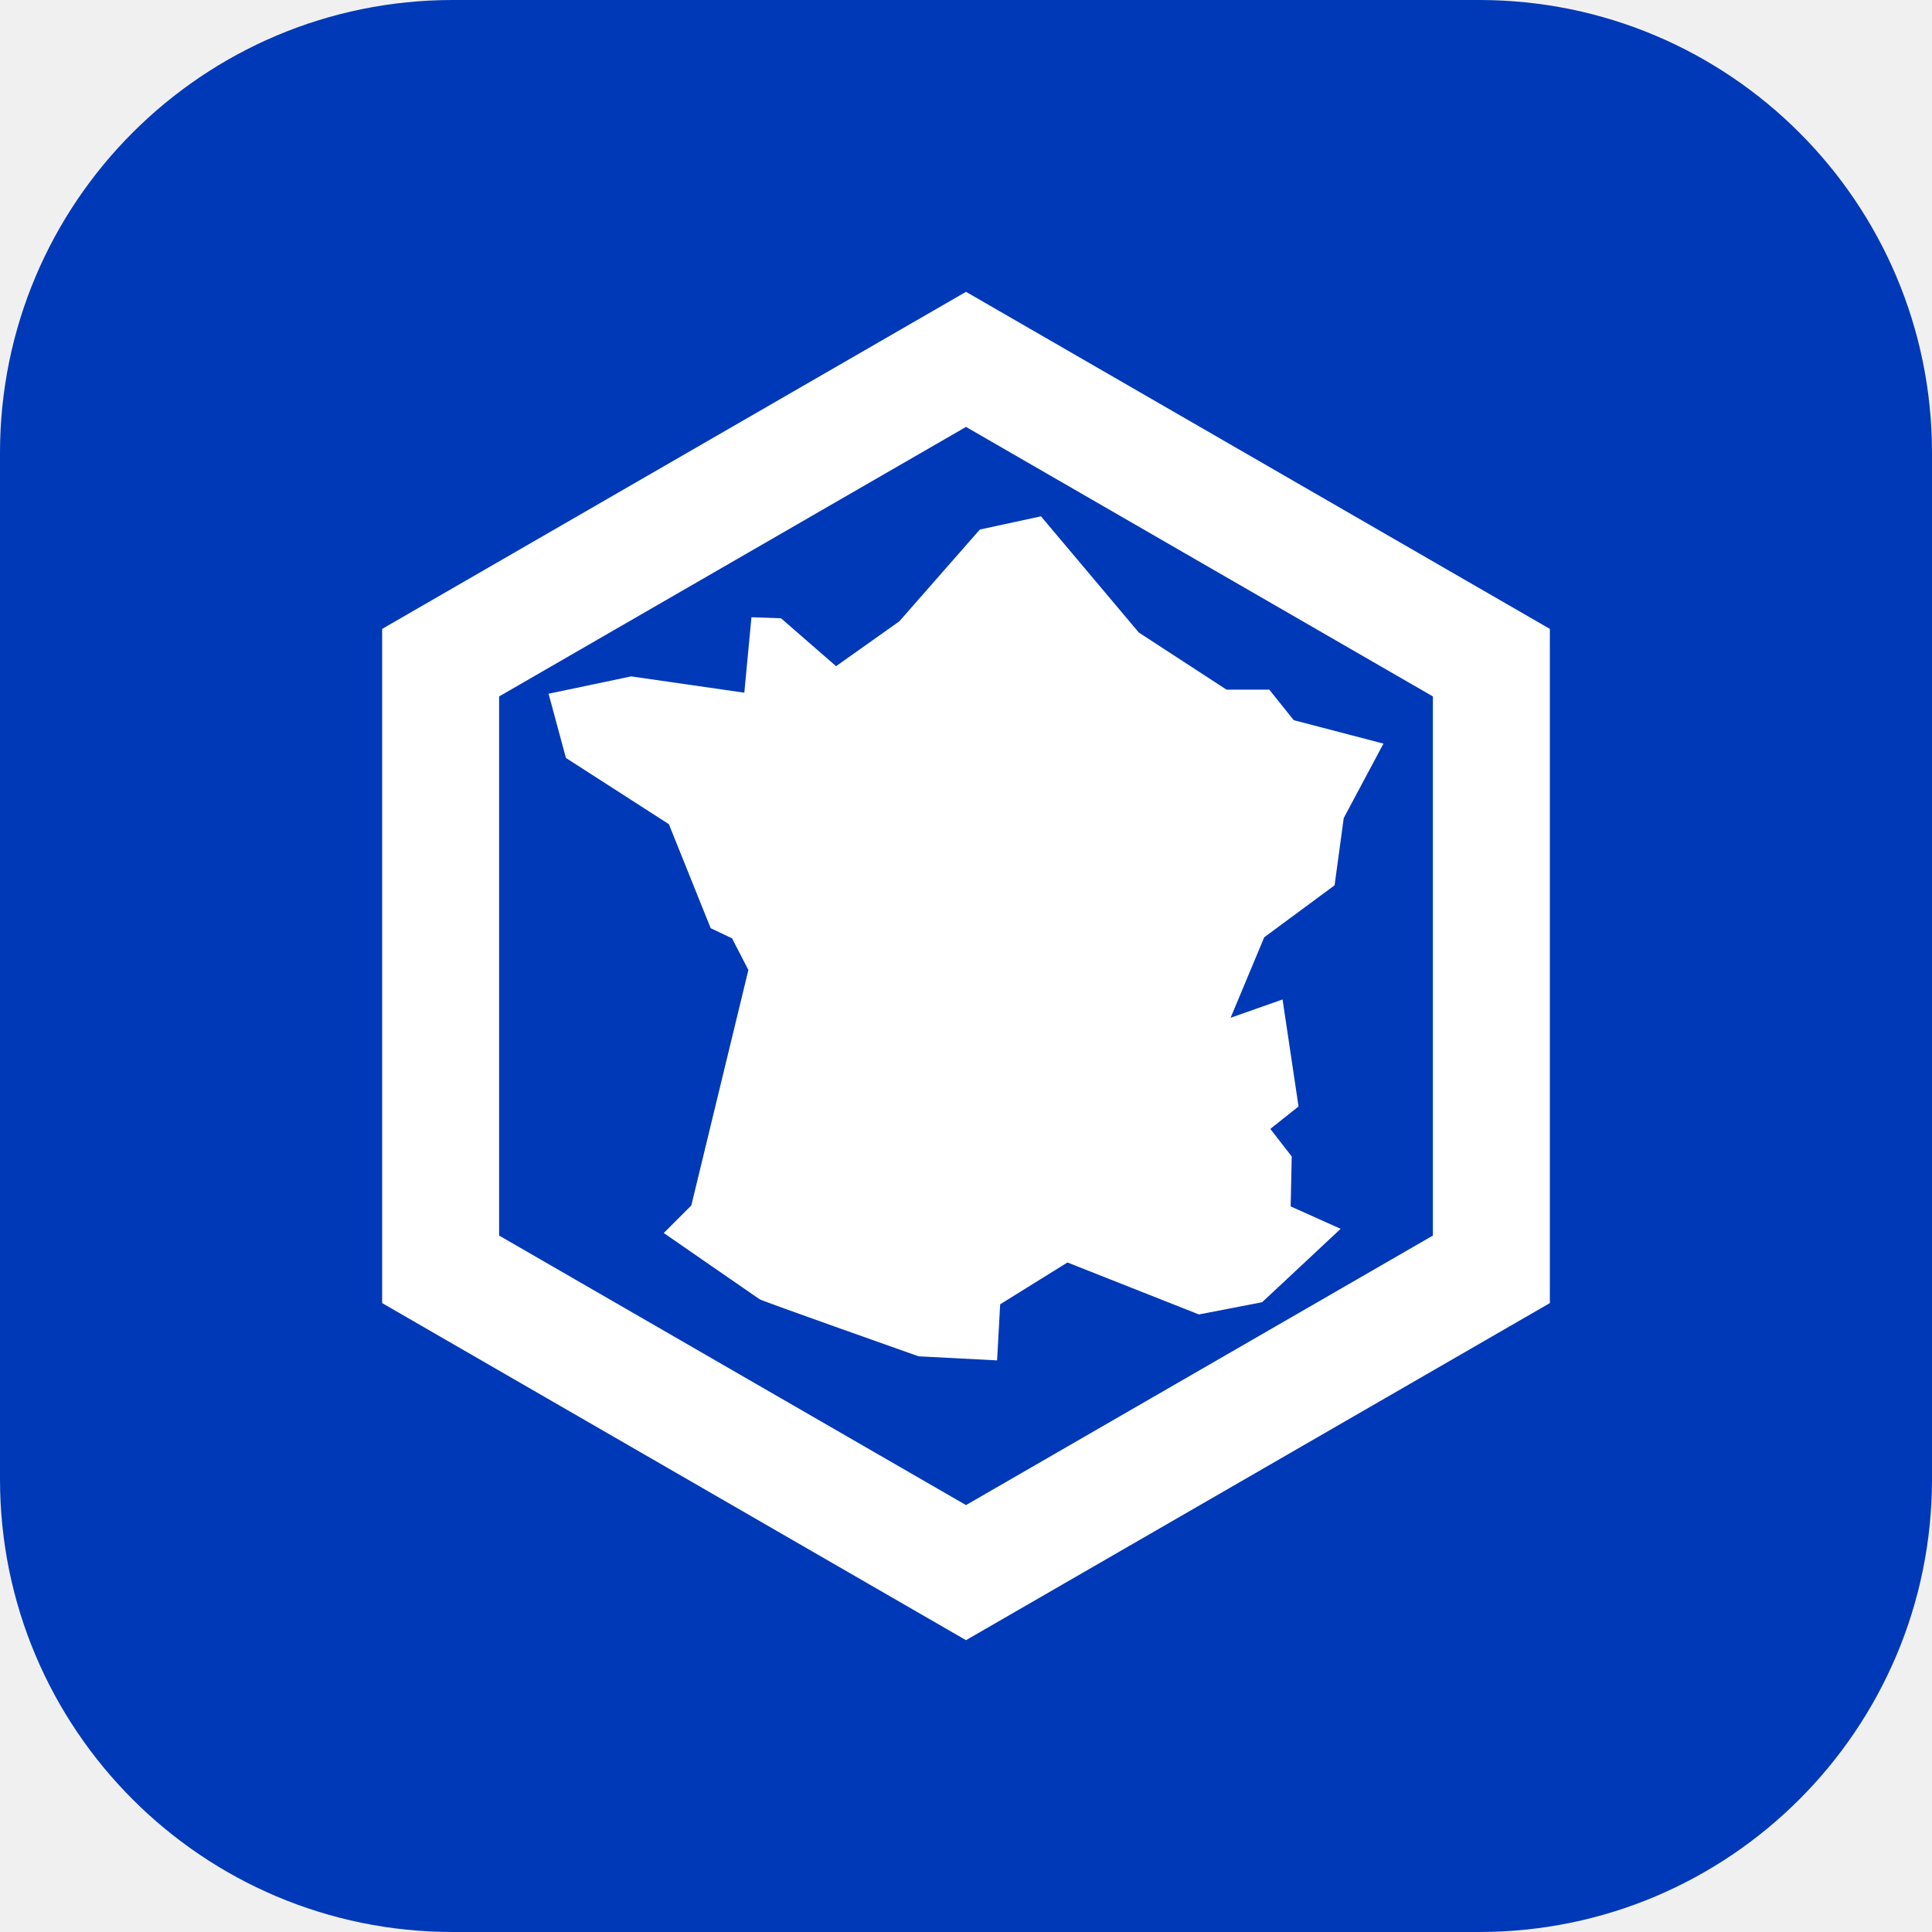
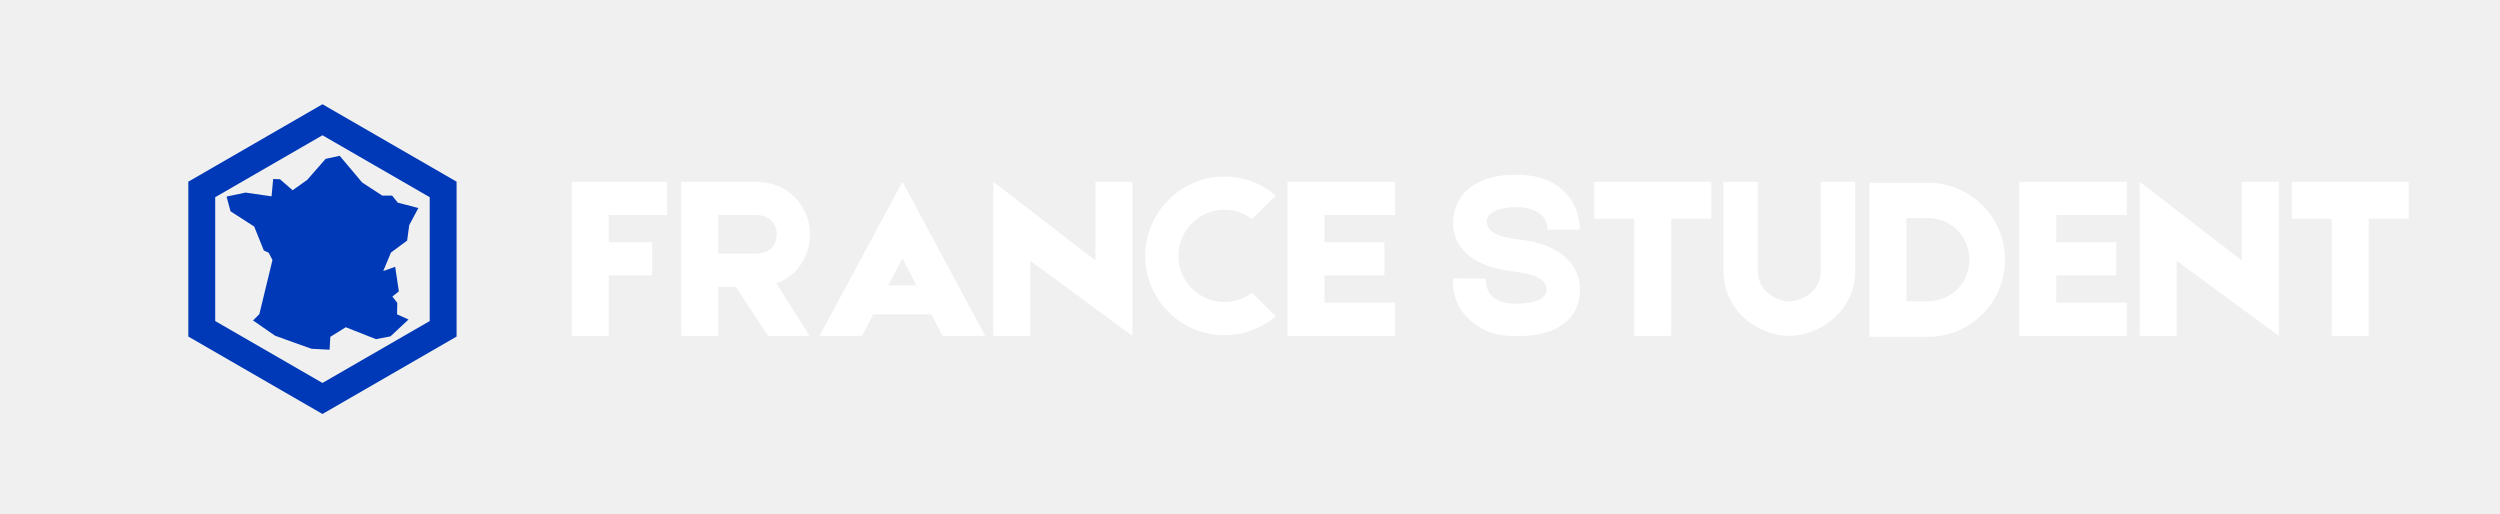
- <svg xmlns="http://www.w3.org/2000/svg" viewBox="0 0 512 512" width="512" height="512" role="img" aria-label="France Student">
-   <rect width="512" height="512" rx="120" fill="#0039b7" />
-   <g transform="translate(256 256) scale(1.38) translate(-269.56 -216.605)" fill="#ffffff">
-     <path d="M269.56,346.07l-112.12-64.73V151.87l112.12-64.73,112.12,64.73v129.47l-112.12,64.73Zm-89.66-77.7l89.66,51.76,89.66-51.76v-103.53l-89.66-51.76-89.66,51.76v103.53Z" />
-     <path d="M272.21,132.79l11.75-2.54,18.79,22.32,16.83,10.96h8.22l4.7,5.87,17.23,4.5-7.63,14.29-1.76,12.92-13.51,9.98-6.46,15.46,9.98-3.52,3.07,20.55-5.42,4.31,4.11,5.29-.2,9.59,9.59,4.31-15.07,14.09-12.14,2.35-25.25-9.98-12.92,8.03-.59,10.77-15.07-.78s-29.95-10.57-30.54-10.96-18.4-12.72-18.4-12.72l5.29-5.29,10.96-45.22-3.13-6.07-4.11-1.96-8.03-19.97-19.77-12.72-3.33-12.33,15.86-3.33,21.73,3.13,1.37-14.49,5.68,.2,10.57,9.2,12.14-8.61,15.46-17.62Z" />
+ <svg xmlns="http://www.w3.org/2000/svg" id="Calque_1" data-name="Calque 1" width="737.26mm" height="151.52mm" viewBox="0 0 2089.87 429.5">
+   <g>
+     <path d="M508.88,179.71v22.79h36.26v27.74h-36.26v50.53h-30.91V151.97h79.66v27.74h-48.75Z" style="fill: #fff;" />
+     <path d="M648.99,236.78l27.74,43.99h-34.68l-26.95-41.02h-14.66v41.02h-30.91V151.97h61.63c31.71,0,45.97,24.18,45.97,43.99,0,14.47-7.73,33.69-28.14,40.82Zm-48.55-24.77h30.52c3.96,0,7.53-.59,10.11-1.78,1.78-.99,3.37-1.98,4.56-3.37,2.77-3.37,3.76-7.93,3.76-10.9,0-3.17-.99-7.73-4.16-11.1-2.97-3.57-7.53-5.15-14.07-5.15h-30.72v32.3Z" style="fill: #fff;" />
+     <path d="M778.59,262.74h-48.55l-9.31,18.03h-35.67l69.36-128.81,69.16,128.81h-35.67l-9.31-18.03Zm-12.49-24.18l-11.69-22.59-11.89,22.59h23.58Z" style="fill: #fff;" />
+     <path d="M946.64,151.97v128.81l-85.41-62.82v62.82h-30.91V151.97l85.41,65.79v-65.79h30.91Z" style="fill: #fff;" />
+     <path d="M1066.53,264.52c-11.69,9.71-26.55,15.65-43,15.65-36.46,0-66.19-29.72-66.19-66.19s29.72-66.39,66.19-66.39c16.45,0,31.31,5.94,43,15.85l-19.82,19.62c-6.54-4.95-14.66-7.73-23.19-7.73-10.3,0-19.82,3.96-27.15,11.3-7.33,7.33-11.3,17.04-11.3,27.35s3.96,19.82,11.3,27.15c7.33,7.33,16.84,11.3,27.15,11.3,8.52,0,16.65-2.77,23.19-7.73l19.82,19.82Z" style="fill: #fff;" />
+     <path d="M1107.16,253.03h59.05v27.74h-89.97V151.97h89.97v27.74h-59.05v22.79h50.13v27.74h-50.13v22.79Z" style="fill: #fff;" />
+     <path d="M1244.09,277.21c-6.34-2.58-11.49-6.34-16.25-10.5-15.06-13.87-13.08-32.3-13.08-34.08l27.15,.4v-.2s0,7.33,3.17,12.09c3.96,5.94,11.3,8.92,22,8.92,17.84,0,25.76-4.56,25.76-12.09,0-7.93-10.11-12.88-26.55-14.66-10.11-1.19-19.02-3.37-26.16-6.34-6.74-2.77-12.29-6.54-16.45-11.1-5.95-6.54-8.92-14.27-8.92-22.99,0-12.09,4.76-20.21,8.92-24.97,9.12-10.3,23.78-15.66,43.99-15.66,26.55,0,39.63,11.69,45.97,21.4,6.74,10.5,7.13,22.59,7.13,24.57h-27.15v.2s.2-5.94-2.97-10.11c-3.96-5.55-11.89-8.92-22.99-8.92s-24.77,2.97-24.77,11.69,8.72,13.28,26.36,15.26c19.62,2.18,34.08,8.32,42.8,18.43,5.75,6.74,8.72,14.66,8.72,23.19,0,4.16,0,14.66-8.52,24.18-4.36,4.95-10.3,8.72-17.64,11.3-7.53,2.58-16.65,3.76-27.55,3.76-8.52,0-16.25-1.19-22.99-3.76Z" style="fill: #fff;" />
+     <path d="M1397.08,182.88v97.89h-30.91v-97.89h-33.49v-30.91h97.89v30.91h-33.49Z" style="fill: #fff;" />
+     <path d="M1550.86,151.97v74.31c0,34.48-30.32,54.5-55.29,54.5-22.99,0-54.89-18.43-54.89-54.89v-73.92h28.73v73.92c0,7.93,2.77,14.27,8.52,19.02,5.75,4.95,13.08,7.13,17.64,7.13,2.77,0,5.95-.79,8.92-1.78,3.37-1.39,6.74-3.17,9.31-5.55s4.76-4.95,6.14-7.93c1.59-3.17,2.18-6.54,2.18-10.5v-74.31h28.73Z" style="fill: #fff;" />
+     <path d="M1676.1,217.16c0,35.47-28.93,64.4-64.4,64.4h-48.95V152.76h48.95c35.47,0,64.4,28.73,64.4,64.4Zm-29.73,0c0-9.31-3.57-18.03-10.11-24.77-6.54-6.54-15.46-10.11-24.77-10.11h-17.83v69.56h18.03c9.31,0,18.03-3.57,24.57-10.11,6.54-6.54,10.11-15.26,10.11-24.57Z" style="fill: #fff;" />
+     <path d="M1718.91,253.03h59.05v27.74h-89.97V151.97h89.97v27.74h-59.05v22.79h50.13v27.74h-50.13v22.79Z" style="fill: #fff;" />
+     <path d="M1904.98,151.97v128.81l-85.41-62.82v62.82h-30.91V151.97l85.41,65.79v-65.79h30.91Z" style="fill: #fff;" />
+     <path d="M1980.09,182.88v97.89h-30.91v-97.89h-33.49v-30.91h97.89v30.91h-33.49Z" style="fill: #fff;" />
+   </g>
+   <g>
+     <path d="M269.56,346.07l-112.12-64.73V151.87l112.12-64.73,112.12,64.73v129.47l-112.12,64.73Zm-89.66-77.7l89.66,51.76,89.66-51.76v-103.53l-89.66-51.76-89.66,51.76v103.53Z" style="fill: #0039b7;" />
+     <path d="M272.21,132.79l11.75-2.54,18.79,22.32,16.83,10.96h8.22l4.7,5.87,17.23,4.5-7.63,14.29-1.76,12.92-13.51,9.98-6.46,15.46,9.98-3.52,3.07,20.55-5.42,4.31,4.11,5.29-.2,9.59,9.59,4.31-15.07,14.09-12.14,2.35-25.25-9.98-12.92,8.03-.59,10.77-15.07-.78s-29.95-10.57-30.54-10.96-18.4-12.72-18.4-12.72l5.29-5.29,10.96-45.22-3.13-6.07-4.11-1.96-8.03-19.97-19.77-12.72-3.33-12.33,15.86-3.33,21.73,3.13,1.37-14.49,5.68,.2,10.57,9.2,12.14-8.61,15.46-17.62Z" style="fill: #0039b7;" />
  </g>
</svg>
